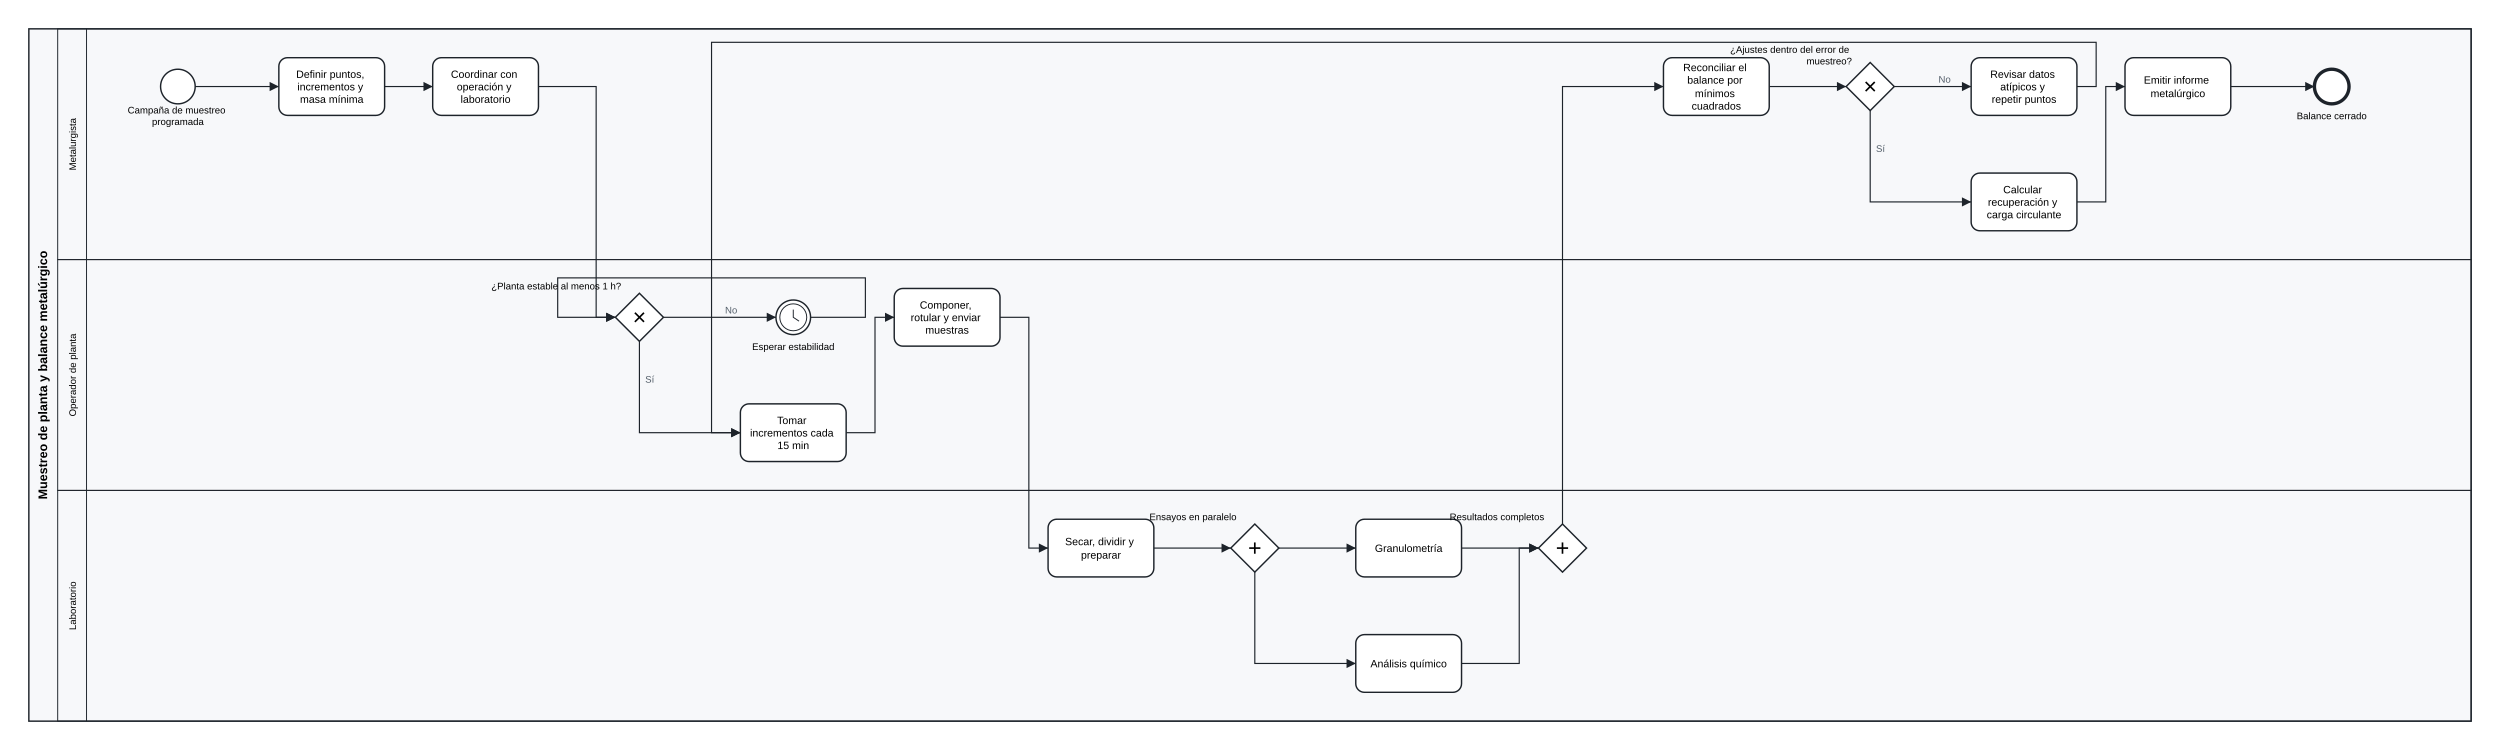
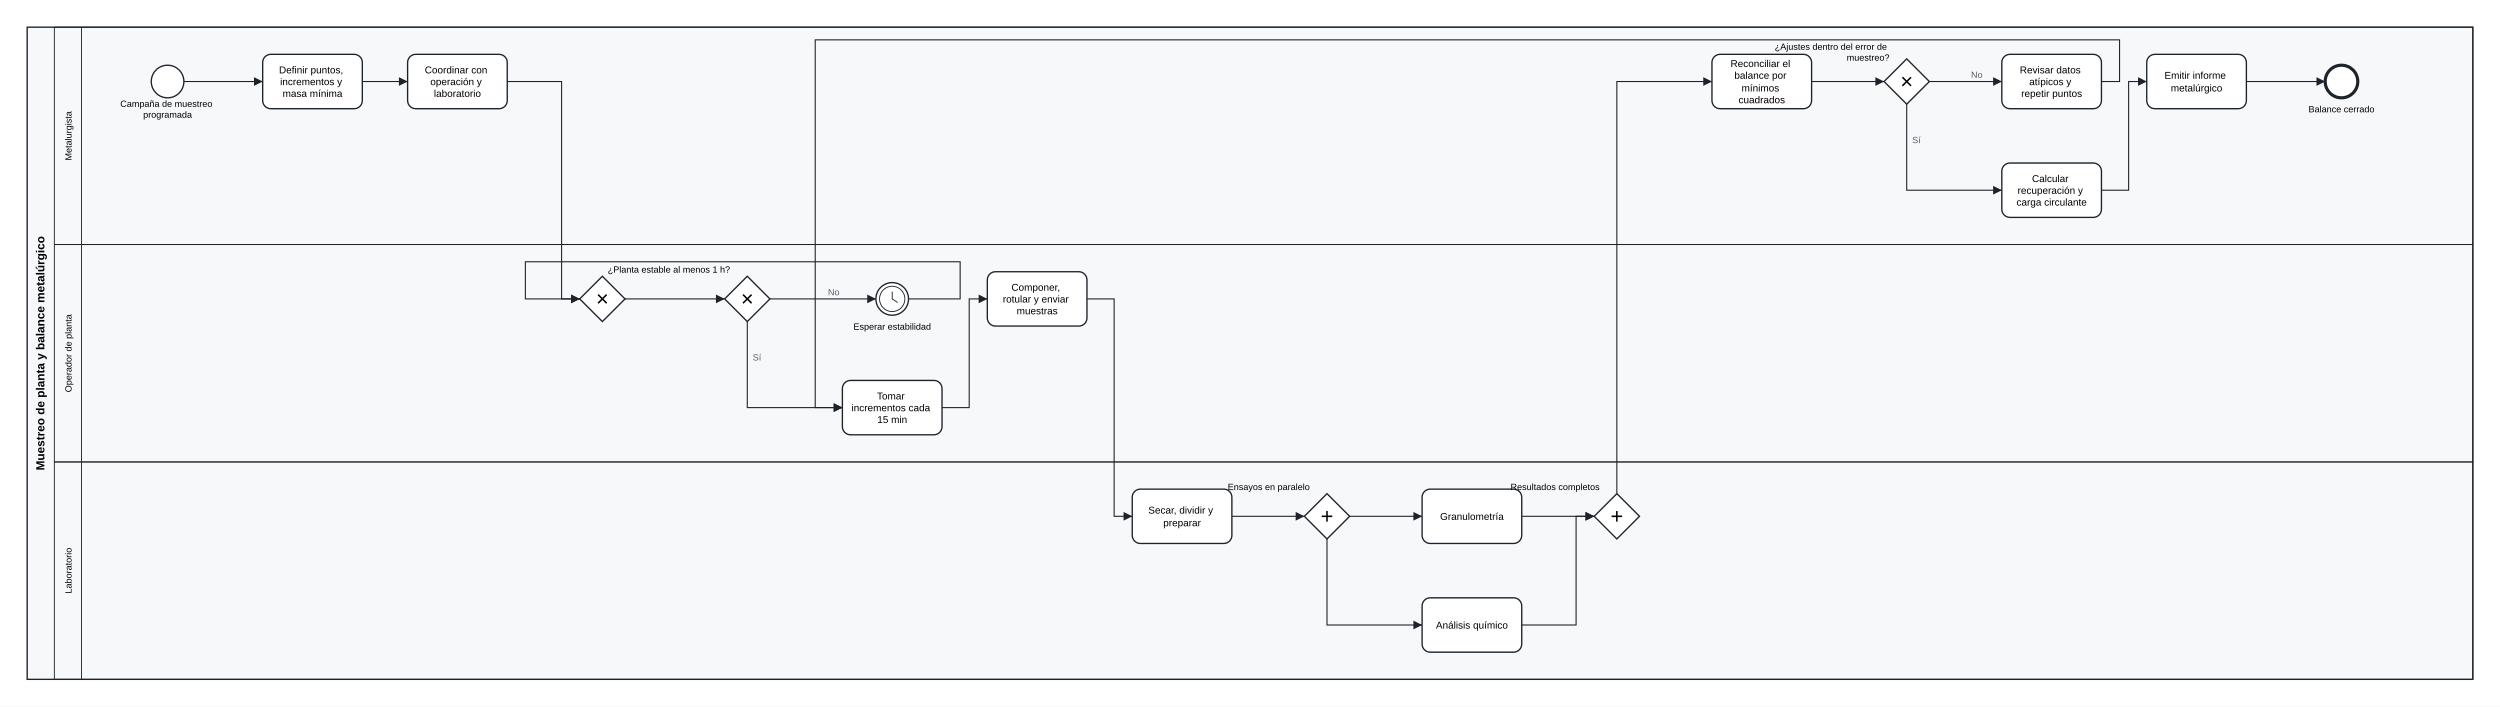
- <svg xmlns="http://www.w3.org/2000/svg" viewBox="0 0 2600 780" width="2600" height="780" font-family="Segoe UI, Arial, sans-serif">
+ <svg xmlns="http://www.w3.org/2000/svg" viewBox="0 0 2760 780" width="2760" height="780" font-family="Segoe UI, Arial, sans-serif">
  <defs>
    <marker id="punta" viewBox="0 0 10 10" refX="10" refY="5" markerWidth="8" markerHeight="8" orient="auto">
      <path d="M0,0 L10,5 L0,10 z" fill="#1d232a" />
    </marker>
  </defs>
  <rect width="100%" height="100%" fill="#ffffff" />
-   <rect x="30.0" y="30.0" width="2540.0" height="720.0" fill="#f7f8fa" stroke="#1d232a" stroke-width="1.5" />
+   <rect x="30.0" y="30.0" width="2700.0" height="720.0" fill="#f7f8fa" stroke="#1d232a" stroke-width="1.5" />
  <text transform="translate(49.0,390.0) rotate(-90)" font-size="13" font-weight="600" text-anchor="middle">Muestreo de planta y balance metalúrgico</text>
-   <rect x="60.0" y="30.0" width="2510.0" height="240.0" fill="none" stroke="#1d232a" />
+   <rect x="60.0" y="30.0" width="2670.0" height="240.0" fill="none" stroke="#1d232a" />
  <line x1="90.0" y1="30.0" x2="90.0" y2="270.0" stroke="#1d232a" />
  <text transform="translate(79.0,150.0) rotate(-90)" font-size="10" text-anchor="middle">Metalurgista</text>
-   <rect x="60.0" y="270.0" width="2510.0" height="240.0" fill="none" stroke="#1d232a" />
+   <rect x="60.0" y="270.0" width="2670.0" height="240.0" fill="none" stroke="#1d232a" />
  <line x1="90.0" y1="270.0" x2="90.0" y2="510.0" stroke="#1d232a" />
  <text transform="translate(79.0,390.0) rotate(-90)" font-size="10" text-anchor="middle">Operador de planta</text>
-   <rect x="60.0" y="510.0" width="2510.0" height="240.0" fill="none" stroke="#1d232a" />
+   <rect x="60.0" y="510.0" width="2670.0" height="240.0" fill="none" stroke="#1d232a" />
  <line x1="90.0" y1="510.0" x2="90.0" y2="750.0" stroke="#1d232a" />
  <text transform="translate(79.0,630.0) rotate(-90)" font-size="10" text-anchor="middle">Laboratorio</text>
  <polyline points="203,90 290,90" fill="none" stroke="#1d232a" stroke-width="1.2" marker-end="url(#punta)" />
  <polyline points="400,90 450,90" fill="none" stroke="#1d232a" stroke-width="1.2" marker-end="url(#punta)" />
  <polyline points="560,90 620,90 620,330 640,330" fill="none" stroke="#1d232a" stroke-width="1.2" marker-end="url(#punta)" />
-   <polyline points="690,330 807,330" fill="none" stroke="#1d232a" stroke-width="1.2" marker-end="url(#punta)" />
-   <text x="754" y="326" font-size="10" fill="#55606b">No</text>
-   <polyline points="843,330 900,330 900,289 580,289 580,330 640,330" fill="none" stroke="#1d232a" stroke-width="1.2" marker-end="url(#punta)" />
-   <polyline points="665,355 665,450 770,450" fill="none" stroke="#1d232a" stroke-width="1.2" marker-end="url(#punta)" />
-   <text x="671" y="398" font-size="10" fill="#55606b">Sí</text>
-   <polyline points="880,450 910,450 910,330 930,330" fill="none" stroke="#1d232a" stroke-width="1.2" marker-end="url(#punta)" />
-   <polyline points="1040,330 1070,330 1070,570 1090,570" fill="none" stroke="#1d232a" stroke-width="1.2" marker-end="url(#punta)" />
-   <polyline points="1200,570 1280,570" fill="none" stroke="#1d232a" stroke-width="1.2" marker-end="url(#punta)" />
-   <polyline points="1330,570 1410,570" fill="none" stroke="#1d232a" stroke-width="1.2" marker-end="url(#punta)" />
-   <polyline points="1305,595 1305,690 1410,690" fill="none" stroke="#1d232a" stroke-width="1.2" marker-end="url(#punta)" />
-   <polyline points="1520,570 1600,570" fill="none" stroke="#1d232a" stroke-width="1.2" marker-end="url(#punta)" />
-   <polyline points="1520,690 1580,690 1580,570 1600,570" fill="none" stroke="#1d232a" stroke-width="1.2" marker-end="url(#punta)" />
-   <polyline points="1625,545 1625,90 1730,90" fill="none" stroke="#1d232a" stroke-width="1.2" marker-end="url(#punta)" />
-   <polyline points="1840,90 1920,90" fill="none" stroke="#1d232a" stroke-width="1.2" marker-end="url(#punta)" />
-   <polyline points="1970,90 2050,90" fill="none" stroke="#1d232a" stroke-width="1.2" marker-end="url(#punta)" />
-   <text x="2016" y="86" font-size="10" fill="#55606b">No</text>
-   <polyline points="2160,90 2180,90 2180,44 740,44 740,450 770,450" fill="none" stroke="#1d232a" stroke-width="1.2" marker-end="url(#punta)" />
-   <polyline points="1945,115 1945,210 2050,210" fill="none" stroke="#1d232a" stroke-width="1.2" marker-end="url(#punta)" />
-   <text x="1951" y="158" font-size="10" fill="#55606b">Sí</text>
-   <polyline points="2160,210 2190,210 2190,90 2210,90" fill="none" stroke="#1d232a" stroke-width="1.2" marker-end="url(#punta)" />
-   <polyline points="2320,90 2407,90" fill="none" stroke="#1d232a" stroke-width="1.2" marker-end="url(#punta)" />
+   <polyline points="690,330 800,330" fill="none" stroke="#1d232a" stroke-width="1.2" marker-end="url(#punta)" />
+   <polyline points="850,330 967,330" fill="none" stroke="#1d232a" stroke-width="1.2" marker-end="url(#punta)" />
+   <text x="914" y="326" font-size="10" fill="#55606b">No</text>
+   <polyline points="1003,330 1060,330 1060,289 580,289 580,330 640,330" fill="none" stroke="#1d232a" stroke-width="1.2" marker-end="url(#punta)" />
+   <polyline points="825,355 825,450 930,450" fill="none" stroke="#1d232a" stroke-width="1.2" marker-end="url(#punta)" />
+   <text x="831" y="398" font-size="10" fill="#55606b">Sí</text>
+   <polyline points="1040,450 1070,450 1070,330 1090,330" fill="none" stroke="#1d232a" stroke-width="1.2" marker-end="url(#punta)" />
+   <polyline points="1200,330 1230,330 1230,570 1250,570" fill="none" stroke="#1d232a" stroke-width="1.2" marker-end="url(#punta)" />
+   <polyline points="1360,570 1440,570" fill="none" stroke="#1d232a" stroke-width="1.2" marker-end="url(#punta)" />
+   <polyline points="1490,570 1570,570" fill="none" stroke="#1d232a" stroke-width="1.2" marker-end="url(#punta)" />
+   <polyline points="1465,595 1465,690 1570,690" fill="none" stroke="#1d232a" stroke-width="1.2" marker-end="url(#punta)" />
+   <polyline points="1680,570 1760,570" fill="none" stroke="#1d232a" stroke-width="1.2" marker-end="url(#punta)" />
+   <polyline points="1680,690 1740,690 1740,570 1760,570" fill="none" stroke="#1d232a" stroke-width="1.2" marker-end="url(#punta)" />
+   <polyline points="1785,545 1785,90 1890,90" fill="none" stroke="#1d232a" stroke-width="1.2" marker-end="url(#punta)" />
+   <polyline points="2000,90 2080,90" fill="none" stroke="#1d232a" stroke-width="1.2" marker-end="url(#punta)" />
+   <polyline points="2130,90 2210,90" fill="none" stroke="#1d232a" stroke-width="1.2" marker-end="url(#punta)" />
+   <text x="2176" y="86" font-size="10" fill="#55606b">No</text>
+   <polyline points="2320,90 2340,90 2340,44 900,44 900,450 930,450" fill="none" stroke="#1d232a" stroke-width="1.2" marker-end="url(#punta)" />
+   <polyline points="2105,115 2105,210 2210,210" fill="none" stroke="#1d232a" stroke-width="1.2" marker-end="url(#punta)" />
+   <text x="2111" y="158" font-size="10" fill="#55606b">Sí</text>
+   <polyline points="2320,210 2350,210 2350,90 2370,90" fill="none" stroke="#1d232a" stroke-width="1.2" marker-end="url(#punta)" />
+   <polyline points="2480,90 2567,90" fill="none" stroke="#1d232a" stroke-width="1.2" marker-end="url(#punta)" />
  <circle cx="185.0" cy="90.0" r="18.0" fill="#ffffff" stroke="#1d232a" stroke-width="1.5" />
  <text font-size="10" text-anchor="middle">
    <tspan x="185" y="118">Campaña de muestreo</tspan>
    <tspan x="185" y="130">programada</tspan>
  </text>
  <rect x="290.0" y="60.0" width="110.0" height="60.0" rx="9" fill="#ffffff" stroke="#1d232a" stroke-width="1.5" />
  <text font-size="11" text-anchor="middle">
    <tspan x="345" y="81">Definir puntos,</tspan>
    <tspan x="345" y="94">incrementos y</tspan>
    <tspan x="345" y="107">masa mínima</tspan>
  </text>
  <rect x="450.0" y="60.0" width="110.0" height="60.0" rx="9" fill="#ffffff" stroke="#1d232a" stroke-width="1.5" />
  <text font-size="11" text-anchor="middle">
    <tspan x="505" y="81">Coordinar con</tspan>
    <tspan x="505" y="94">operación y</tspan>
    <tspan x="505" y="107">laboratorio</tspan>
  </text>
  <polygon points="665.0,305.0 690.0,330.0 665.0,355.0 640.0,330.0" fill="#ffffff" stroke="#1d232a" stroke-width="1.5" />
  <text x="665.0" y="338.0" font-size="24" text-anchor="middle">×</text>
  <text font-size="10" text-anchor="end">
-     <tspan x="646" y="301">¿Planta estable al menos 1 h?</tspan>
+     <tspan x="646" y="301" />
  </text>
-   <circle cx="825.0" cy="330.0" r="18.0" fill="#ffffff" stroke="#1d232a" stroke-width="1.5" />
-   <circle cx="825.0" cy="330.0" r="14.0" fill="none" stroke="#1d232a" />
-   <path d="M825.0,322.0 V330.0 L831.0,334.0" fill="none" stroke="#1d232a" />
+   <polygon points="825.0,305.0 850.0,330.0 825.0,355.0 800.0,330.0" fill="#ffffff" stroke="#1d232a" stroke-width="1.5" />
+   <text x="825.0" y="338.0" font-size="24" text-anchor="middle">×</text>
+   <text font-size="10" text-anchor="end">
+     <tspan x="806" y="301">¿Planta estable al menos 1 h?</tspan>
+   </text>
+   <circle cx="985.0" cy="330.0" r="18.0" fill="#ffffff" stroke="#1d232a" stroke-width="1.5" />
+   <circle cx="985.0" cy="330.0" r="14.0" fill="none" stroke="#1d232a" />
+   <path d="M985.0,322.0 V330.0 L991.0,334.0" fill="none" stroke="#1d232a" />
  <text font-size="10" text-anchor="middle">
-     <tspan x="825" y="364">Esperar estabilidad</tspan>
+     <tspan x="985" y="364">Esperar estabilidad</tspan>
  </text>
-   <rect x="770.0" y="420.0" width="110.0" height="60.0" rx="9" fill="#ffffff" stroke="#1d232a" stroke-width="1.5" />
+   <rect x="930.0" y="420.0" width="110.0" height="60.0" rx="9" fill="#ffffff" stroke="#1d232a" stroke-width="1.5" />
  <text font-size="11" text-anchor="middle">
-     <tspan x="825" y="441">Tomar</tspan>
-     <tspan x="825" y="454">incrementos cada</tspan>
-     <tspan x="825" y="467">15 min</tspan>
+     <tspan x="985" y="441">Tomar</tspan>
+     <tspan x="985" y="454">incrementos cada</tspan>
+     <tspan x="985" y="467">15 min</tspan>
  </text>
-   <rect x="930.0" y="300.0" width="110.0" height="60.0" rx="9" fill="#ffffff" stroke="#1d232a" stroke-width="1.5" />
+   <rect x="1090.0" y="300.0" width="110.0" height="60.0" rx="9" fill="#ffffff" stroke="#1d232a" stroke-width="1.5" />
  <text font-size="11" text-anchor="middle">
-     <tspan x="985" y="321">Componer,</tspan>
-     <tspan x="985" y="334">rotular y enviar</tspan>
-     <tspan x="985" y="347">muestras</tspan>
+     <tspan x="1145" y="321">Componer,</tspan>
+     <tspan x="1145" y="334">rotular y enviar</tspan>
+     <tspan x="1145" y="347">muestras</tspan>
  </text>
-   <rect x="1090.0" y="540.0" width="110.0" height="60.0" rx="9" fill="#ffffff" stroke="#1d232a" stroke-width="1.5" />
+   <rect x="1250.0" y="540.0" width="110.0" height="60.0" rx="9" fill="#ffffff" stroke="#1d232a" stroke-width="1.5" />
  <text font-size="11" text-anchor="middle">
-     <tspan x="1145" y="567">Secar, dividir y</tspan>
-     <tspan x="1145" y="581">preparar</tspan>
+     <tspan x="1305" y="567">Secar, dividir y</tspan>
+     <tspan x="1305" y="581">preparar</tspan>
  </text>
-   <polygon points="1305.0,545.0 1330.0,570.0 1305.0,595.0 1280.0,570.0" fill="#ffffff" stroke="#1d232a" stroke-width="1.5" />
-   <text x="1305.0" y="578.0" font-size="24" text-anchor="middle">+</text>
+   <polygon points="1465.0,545.0 1490.0,570.0 1465.0,595.0 1440.0,570.0" fill="#ffffff" stroke="#1d232a" stroke-width="1.5" />
+   <text x="1465.0" y="578.0" font-size="24" text-anchor="middle">+</text>
  <text font-size="10" text-anchor="end">
-     <tspan x="1286" y="541">Ensayos en paralelo</tspan>
+     <tspan x="1446" y="541">Ensayos en paralelo</tspan>
  </text>
-   <rect x="1410.0" y="540.0" width="110.0" height="60.0" rx="9" fill="#ffffff" stroke="#1d232a" stroke-width="1.5" />
+   <rect x="1570.0" y="540.0" width="110.0" height="60.0" rx="9" fill="#ffffff" stroke="#1d232a" stroke-width="1.5" />
  <text font-size="11" text-anchor="middle">
-     <tspan x="1465" y="574">Granulometría</tspan>
+     <tspan x="1625" y="574">Granulometría</tspan>
  </text>
-   <rect x="1410.0" y="660.0" width="110.0" height="60.0" rx="9" fill="#ffffff" stroke="#1d232a" stroke-width="1.5" />
+   <rect x="1570.0" y="660.0" width="110.0" height="60.0" rx="9" fill="#ffffff" stroke="#1d232a" stroke-width="1.5" />
  <text font-size="11" text-anchor="middle">
-     <tspan x="1465" y="694">Análisis químico</tspan>
+     <tspan x="1625" y="694">Análisis químico</tspan>
  </text>
-   <polygon points="1625.0,545.0 1650.0,570.0 1625.0,595.0 1600.0,570.0" fill="#ffffff" stroke="#1d232a" stroke-width="1.5" />
-   <text x="1625.0" y="578.0" font-size="24" text-anchor="middle">+</text>
+   <polygon points="1785.0,545.0 1810.0,570.0 1785.0,595.0 1760.0,570.0" fill="#ffffff" stroke="#1d232a" stroke-width="1.5" />
+   <text x="1785.0" y="578.0" font-size="24" text-anchor="middle">+</text>
  <text font-size="10" text-anchor="end">
-     <tspan x="1606" y="541">Resultados completos</tspan>
+     <tspan x="1766" y="541">Resultados completos</tspan>
  </text>
-   <rect x="1730.0" y="60.0" width="110.0" height="60.0" rx="9" fill="#ffffff" stroke="#1d232a" stroke-width="1.5" />
+   <rect x="1890.0" y="60.0" width="110.0" height="60.0" rx="9" fill="#ffffff" stroke="#1d232a" stroke-width="1.5" />
  <text font-size="11" text-anchor="middle">
-     <tspan x="1785" y="74">Reconciliar el</tspan>
-     <tspan x="1785" y="87">balance por</tspan>
-     <tspan x="1785" y="101">mínimos</tspan>
-     <tspan x="1785" y="114">cuadrados</tspan>
+     <tspan x="1945" y="74">Reconciliar el</tspan>
+     <tspan x="1945" y="87">balance por</tspan>
+     <tspan x="1945" y="101">mínimos</tspan>
+     <tspan x="1945" y="114">cuadrados</tspan>
  </text>
-   <polygon points="1945.0,65.0 1970.0,90.0 1945.0,115.0 1920.0,90.0" fill="#ffffff" stroke="#1d232a" stroke-width="1.5" />
-   <text x="1945.0" y="98.0" font-size="24" text-anchor="middle">×</text>
+   <polygon points="2105.0,65.0 2130.0,90.0 2105.0,115.0 2080.0,90.0" fill="#ffffff" stroke="#1d232a" stroke-width="1.5" />
+   <text x="2105.0" y="98.0" font-size="24" text-anchor="middle">×</text>
  <text font-size="10" text-anchor="end">
-     <tspan x="1926" y="55">¿Ajustes dentro del error de</tspan>
-     <tspan x="1926" y="67">muestreo?</tspan>
-   </text>
-   <rect x="2050.0" y="60.0" width="110.0" height="60.0" rx="9" fill="#ffffff" stroke="#1d232a" stroke-width="1.5" />
-   <text font-size="11" text-anchor="middle">
-     <tspan x="2105" y="81">Revisar datos</tspan>
-     <tspan x="2105" y="94">atípicos y</tspan>
-     <tspan x="2105" y="107">repetir puntos</tspan>
-   </text>
-   <rect x="2050.0" y="180.0" width="110.0" height="60.0" rx="9" fill="#ffffff" stroke="#1d232a" stroke-width="1.5" />
-   <text font-size="11" text-anchor="middle">
-     <tspan x="2105" y="201">Calcular</tspan>
-     <tspan x="2105" y="214">recuperación y</tspan>
-     <tspan x="2105" y="227">carga circulante</tspan>
+     <tspan x="2086" y="55">¿Ajustes dentro del error de</tspan>
+     <tspan x="2086" y="67">muestreo?</tspan>
  </text>
  <rect x="2210.0" y="60.0" width="110.0" height="60.0" rx="9" fill="#ffffff" stroke="#1d232a" stroke-width="1.5" />
  <text font-size="11" text-anchor="middle">
-     <tspan x="2265" y="87">Emitir informe</tspan>
-     <tspan x="2265" y="101">metalúrgico</tspan>
+     <tspan x="2265" y="81">Revisar datos</tspan>
+     <tspan x="2265" y="94">atípicos y</tspan>
+     <tspan x="2265" y="107">repetir puntos</tspan>
  </text>
-   <circle cx="2425.0" cy="90.0" r="18.0" fill="#ffffff" stroke="#1d232a" stroke-width="3.5" />
+   <rect x="2210.0" y="180.0" width="110.0" height="60.0" rx="9" fill="#ffffff" stroke="#1d232a" stroke-width="1.5" />
+   <text font-size="11" text-anchor="middle">
+     <tspan x="2265" y="201">Calcular</tspan>
+     <tspan x="2265" y="214">recuperación y</tspan>
+     <tspan x="2265" y="227">carga circulante</tspan>
+   </text>
+   <rect x="2370.0" y="60.0" width="110.0" height="60.0" rx="9" fill="#ffffff" stroke="#1d232a" stroke-width="1.5" />
+   <text font-size="11" text-anchor="middle">
+     <tspan x="2425" y="87">Emitir informe</tspan>
+     <tspan x="2425" y="101">metalúrgico</tspan>
+   </text>
+   <circle cx="2585.0" cy="90.0" r="18.0" fill="#ffffff" stroke="#1d232a" stroke-width="3.5" />
  <text font-size="10" text-anchor="middle">
-     <tspan x="2425" y="124">Balance cerrado</tspan>
+     <tspan x="2585" y="124">Balance cerrado</tspan>
  </text>
</svg>
